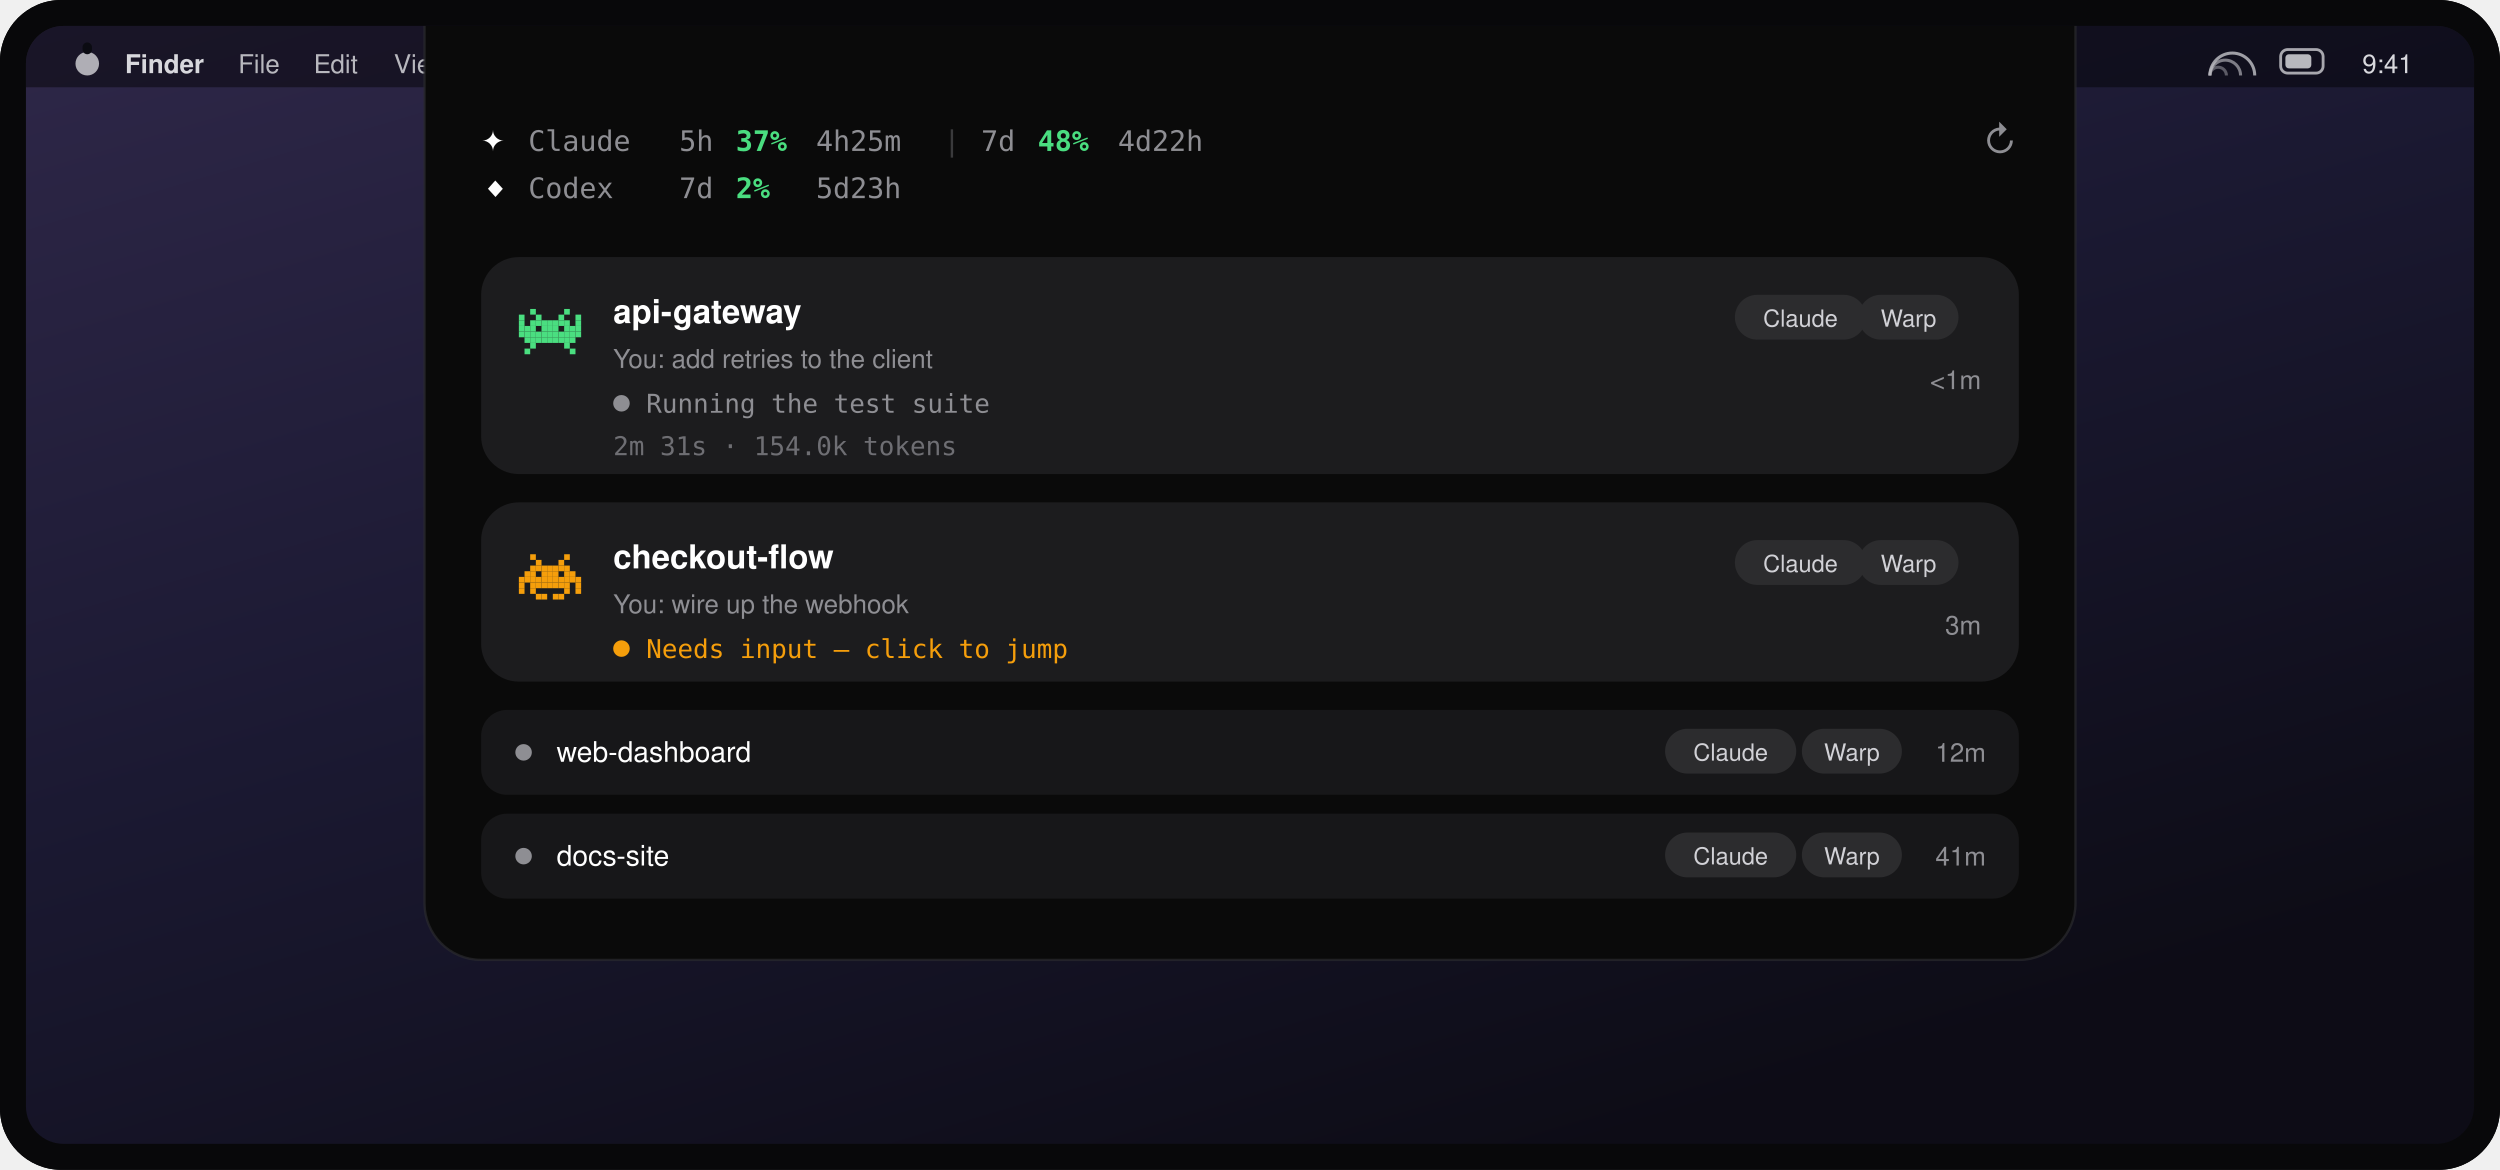
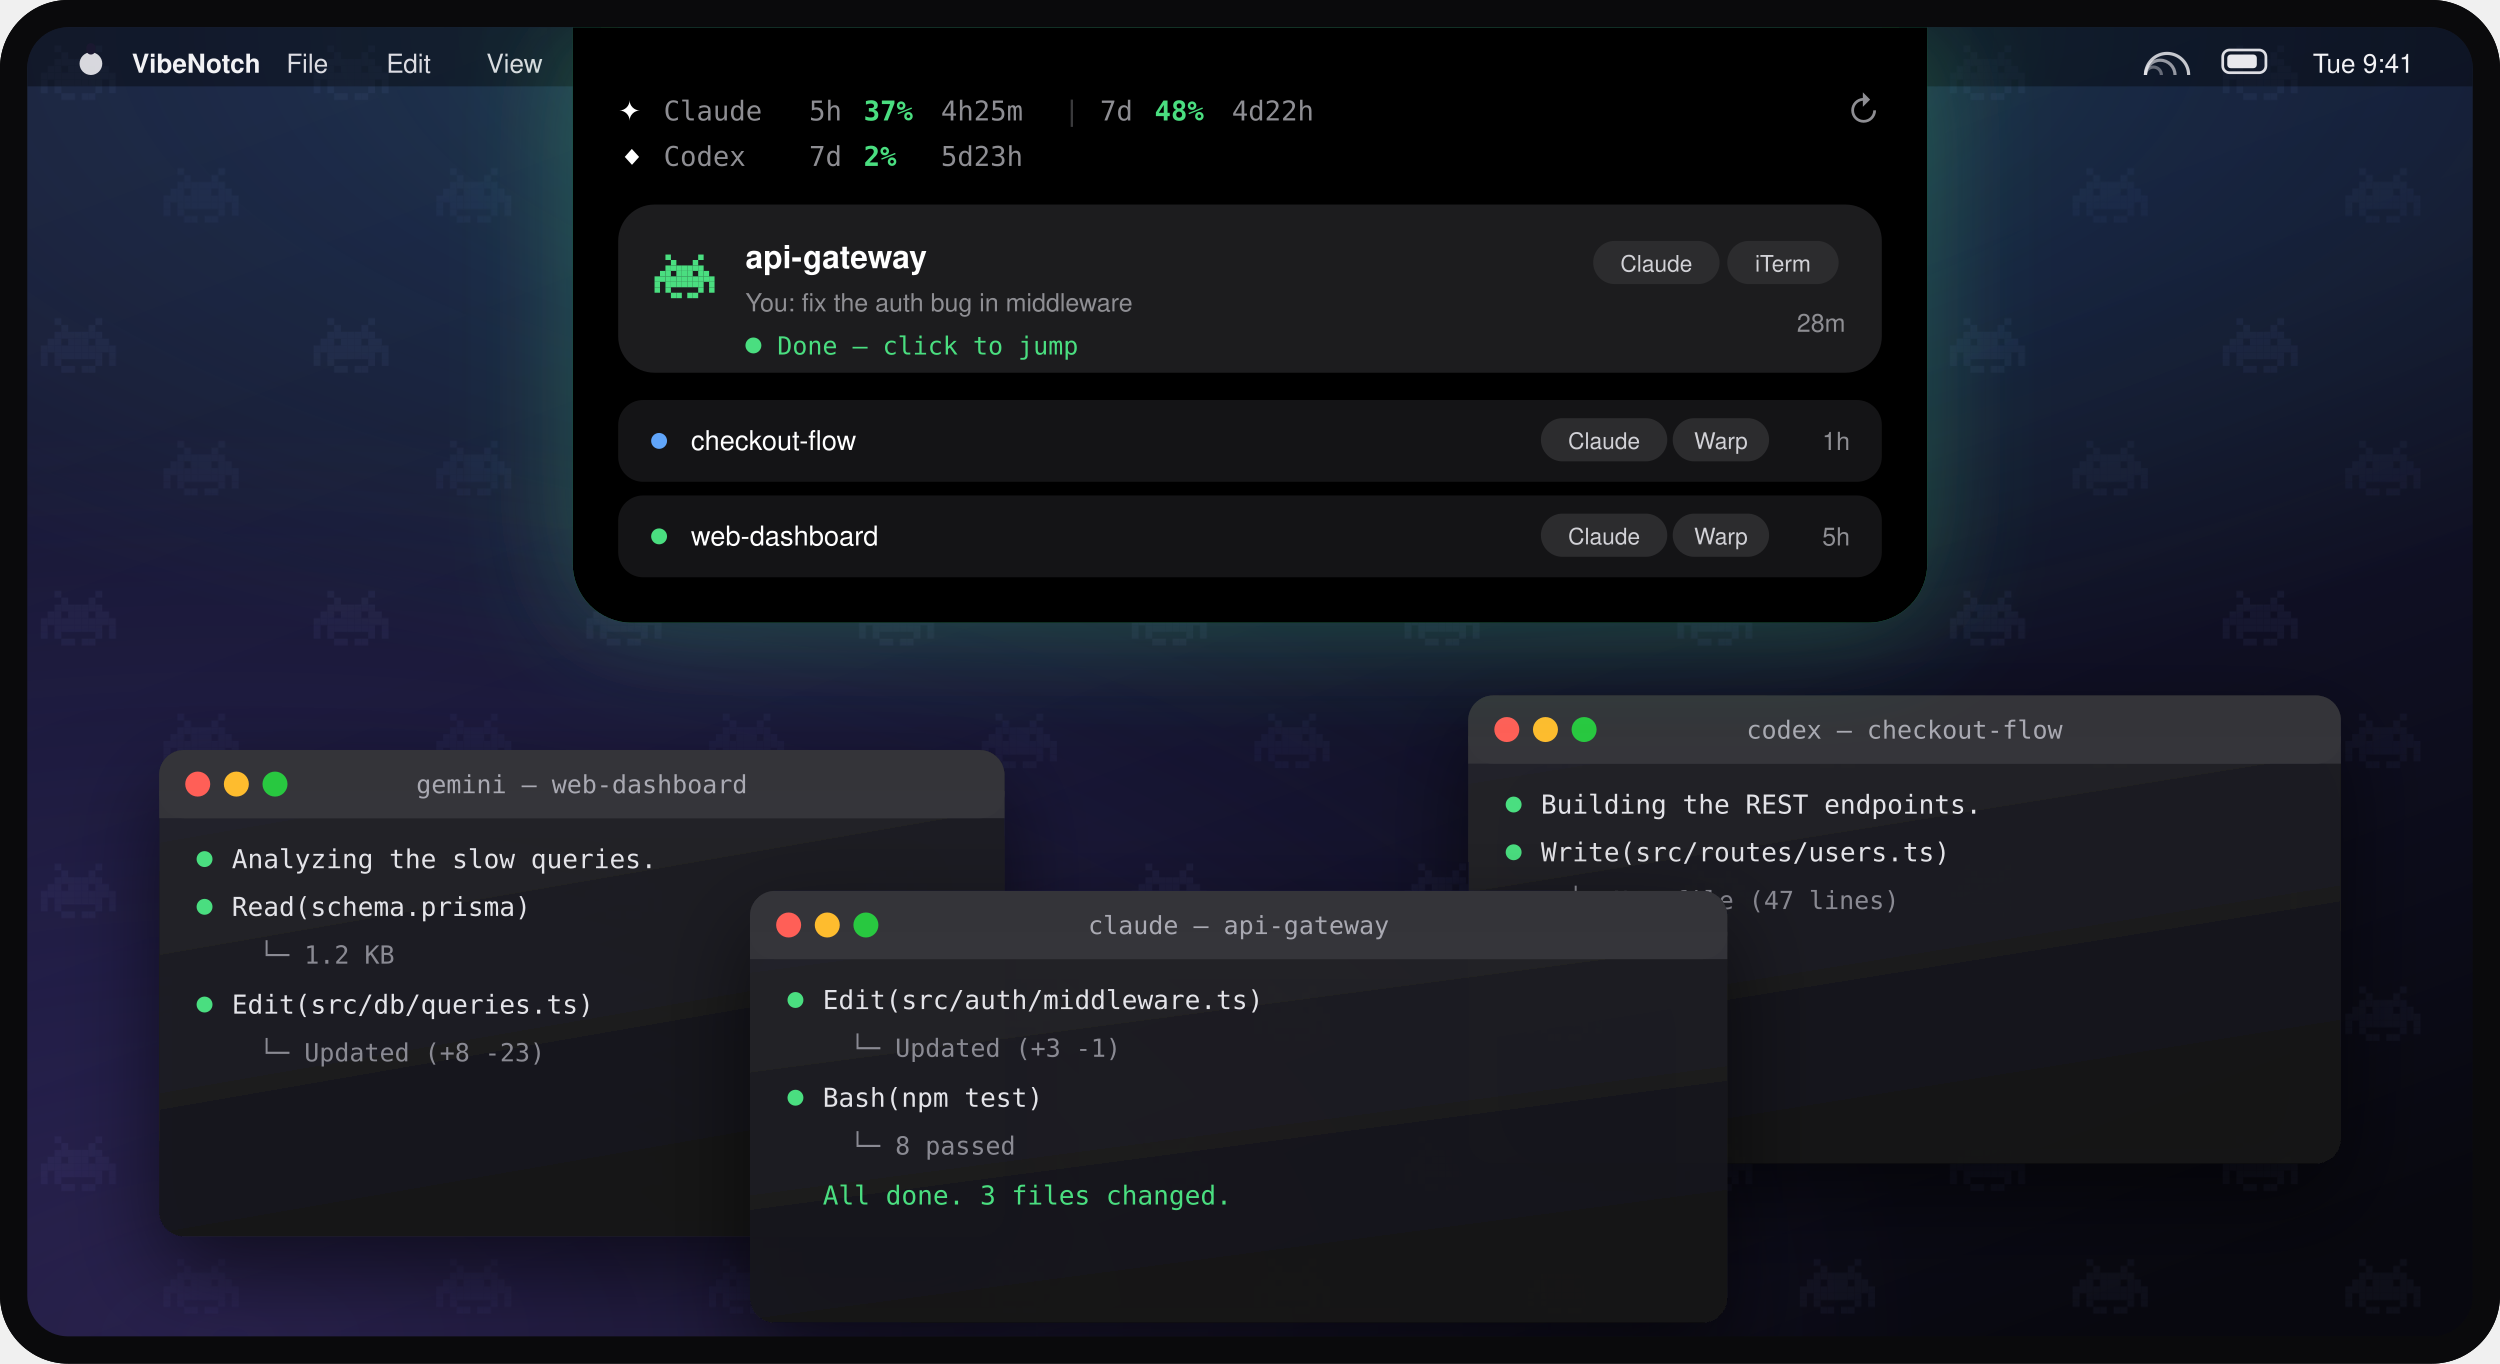
- <svg xmlns="http://www.w3.org/2000/svg" width="1060" height="496" viewBox="0 0 1060 496" role="img">
-   <rect x="0" y="0" width="1060" height="496" rx="26" fill="#000000" opacity="1.0" />
+ <svg xmlns="http://www.w3.org/2000/svg" width="1100" height="600" viewBox="0 0 1100 600" role="img">
+   <rect x="0" y="0" width="1100" height="600" rx="30" fill="#000000" opacity="1.0" />
  <defs>
-     <linearGradient id="wall" x1="0" y1="0" x2="0.65" y2="1">
-       <stop offset="0%" stop-color="#2E2748" />
-       <stop offset="50%" stop-color="#1B1932" />
-       <stop offset="100%" stop-color="#0D0C16" />
+     <linearGradient id="sky" x1="0.15" y1="0" x2="0.85" y2="1">
+       <stop offset="0%" stop-color="#1B1B3A" />
+       <stop offset="45%" stop-color="#141430" />
+       <stop offset="100%" stop-color="#08080F" />
    </linearGradient>
-     <clipPath id="screen">
-       <rect x="11" y="11" width="1038" height="474" rx="16" />
-     </clipPath>
+     <radialGradient id="glow" cx="0.5" cy="0" r="0.75">
+       <stop offset="0%" stop-color="#4ADE80" stop-opacity="0.30" />
+       <stop offset="55%" stop-color="#2AA5B8" stop-opacity="0.11" />
+       <stop offset="100%" stop-color="#4ADE80" stop-opacity="0" />
+     </radialGradient>
+     <radialGradient id="corner" cx="0.08" cy="1" r="0.7">
+       <stop offset="0%" stop-color="#7C5BD6" stop-opacity="0.22" />
+       <stop offset="100%" stop-color="#7C5BD6" stop-opacity="0" />
+     </radialGradient>
+     <pattern id="invaders" width="120" height="120" patternUnits="userSpaceOnUse">
+       <g fill="#8FA0FF" opacity="0.055" transform="translate(18,20)">
+         <rect x="6" y="0" width="3" height="3" />
+         <rect x="24" y="0" width="3" height="3" />
+         <rect x="9" y="3" width="3" height="3" />
+         <rect x="21" y="3" width="3" height="3" />
+         <rect x="6" y="6" width="3" height="3" />
+         <rect x="9" y="6" width="3" height="3" />
+         <rect x="12" y="6" width="3" height="3" />
+         <rect x="15" y="6" width="3" height="3" />
+         <rect x="18" y="6" width="3" height="3" />
+         <rect x="21" y="6" width="3" height="3" />
+         <rect x="24" y="6" width="3" height="3" />
+         <rect x="3" y="9" width="3" height="3" />
+         <rect x="6" y="9" width="3" height="3" />
+         <rect x="12" y="9" width="3" height="3" />
+         <rect x="15" y="9" width="3" height="3" />
+         <rect x="18" y="9" width="3" height="3" />
+         <rect x="24" y="9" width="3" height="3" />
+         <rect x="27" y="9" width="3" height="3" />
+         <rect x="0" y="12" width="3" height="3" />
+         <rect x="3" y="12" width="3" height="3" />
+         <rect x="6" y="12" width="3" height="3" />
+         <rect x="9" y="12" width="3" height="3" />
+         <rect x="12" y="12" width="3" height="3" />
+         <rect x="15" y="12" width="3" height="3" />
+         <rect x="18" y="12" width="3" height="3" />
+         <rect x="21" y="12" width="3" height="3" />
+         <rect x="24" y="12" width="3" height="3" />
+         <rect x="27" y="12" width="3" height="3" />
+         <rect x="30" y="12" width="3" height="3" />
+         <rect x="0" y="15" width="3" height="3" />
+         <rect x="6" y="15" width="3" height="3" />
+         <rect x="9" y="15" width="3" height="3" />
+         <rect x="12" y="15" width="3" height="3" />
+         <rect x="15" y="15" width="3" height="3" />
+         <rect x="18" y="15" width="3" height="3" />
+         <rect x="21" y="15" width="3" height="3" />
+         <rect x="24" y="15" width="3" height="3" />
+         <rect x="30" y="15" width="3" height="3" />
+         <rect x="0" y="18" width="3" height="3" />
+         <rect x="6" y="18" width="3" height="3" />
+         <rect x="24" y="18" width="3" height="3" />
+         <rect x="30" y="18" width="3" height="3" />
+         <rect x="9" y="21" width="3" height="3" />
+         <rect x="12" y="21" width="3" height="3" />
+         <rect x="18" y="21" width="3" height="3" />
+         <rect x="21" y="21" width="3" height="3" />
+       </g>
+       <g fill="#8FA0FF" opacity="0.045" transform="translate(72,74)">
+         <rect x="6" y="0" width="3" height="3" />
+         <rect x="24" y="0" width="3" height="3" />
+         <rect x="9" y="3" width="3" height="3" />
+         <rect x="21" y="3" width="3" height="3" />
+         <rect x="6" y="6" width="3" height="3" />
+         <rect x="9" y="6" width="3" height="3" />
+         <rect x="12" y="6" width="3" height="3" />
+         <rect x="15" y="6" width="3" height="3" />
+         <rect x="18" y="6" width="3" height="3" />
+         <rect x="21" y="6" width="3" height="3" />
+         <rect x="24" y="6" width="3" height="3" />
+         <rect x="3" y="9" width="3" height="3" />
+         <rect x="6" y="9" width="3" height="3" />
+         <rect x="12" y="9" width="3" height="3" />
+         <rect x="15" y="9" width="3" height="3" />
+         <rect x="18" y="9" width="3" height="3" />
+         <rect x="24" y="9" width="3" height="3" />
+         <rect x="27" y="9" width="3" height="3" />
+         <rect x="0" y="12" width="3" height="3" />
+         <rect x="3" y="12" width="3" height="3" />
+         <rect x="6" y="12" width="3" height="3" />
+         <rect x="9" y="12" width="3" height="3" />
+         <rect x="12" y="12" width="3" height="3" />
+         <rect x="15" y="12" width="3" height="3" />
+         <rect x="18" y="12" width="3" height="3" />
+         <rect x="21" y="12" width="3" height="3" />
+         <rect x="24" y="12" width="3" height="3" />
+         <rect x="27" y="12" width="3" height="3" />
+         <rect x="30" y="12" width="3" height="3" />
+         <rect x="0" y="15" width="3" height="3" />
+         <rect x="6" y="15" width="3" height="3" />
+         <rect x="9" y="15" width="3" height="3" />
+         <rect x="12" y="15" width="3" height="3" />
+         <rect x="15" y="15" width="3" height="3" />
+         <rect x="18" y="15" width="3" height="3" />
+         <rect x="21" y="15" width="3" height="3" />
+         <rect x="24" y="15" width="3" height="3" />
+         <rect x="30" y="15" width="3" height="3" />
+         <rect x="0" y="18" width="3" height="3" />
+         <rect x="6" y="18" width="3" height="3" />
+         <rect x="24" y="18" width="3" height="3" />
+         <rect x="30" y="18" width="3" height="3" />
+         <rect x="9" y="21" width="3" height="3" />
+         <rect x="12" y="21" width="3" height="3" />
+         <rect x="18" y="21" width="3" height="3" />
+         <rect x="21" y="21" width="3" height="3" />
+       </g>
+     </pattern>
+     <linearGradient id="win" x1="0" y1="0" x2="0.3" y2="1">
+       <stop offset="0%" stop-color="#26262C" stop-opacity="0.95" />
+       <stop offset="100%" stop-color="#141418" stop-opacity="0.95" />
+     </linearGradient>
+     <filter id="drop" x="-30%" y="-30%" width="160%" height="190%">
+       <feDropShadow dx="0" dy="16" stdDeviation="20" flood-color="#000" flood-opacity="0.6" />
+     </filter>
+     <filter id="halo" x="-50%" y="-50%" width="200%" height="200%">
+       <feDropShadow dx="0" dy="0" stdDeviation="26" flood-color="#4ADE80" flood-opacity="0.30" />
+     </filter>
  </defs>
-   <rect x="0" y="0" width="1060" height="496" rx="26" fill="#08080A" opacity="1.0" />
-   <rect x="11" y="11" width="1038" height="474" rx="16" fill="url(#wall)" opacity="1.0" />
+   <clipPath id="screen">
+     <rect x="12" y="12" width="1076" height="576" rx="18" />
+   </clipPath>
+   <rect x="0" y="0" width="1100" height="600" rx="30" fill="#0A0A0C" opacity="1.0" />
  <g clip-path="url(#screen)">
-     <rect x="11" y="11" width="1038" height="26" rx="0" fill="#000000" opacity="0.45" />
-     <circle cx="37" cy="27" r="5" fill="#C9C9CE" opacity="0.85" />
-     <rect x="35" y="18" width="4" height="5" rx="2" fill="#0B0B12" />
-     <text x="53" y="31" font-family="-apple-system, BlinkMacSystemFont, 'SF Pro Text', Helvetica, Arial, sans-serif" font-size="11" font-weight="600" fill="#D8D8DD" text-anchor="start" opacity="1.0">Finder</text>
-     <text x="101" y="31" font-family="-apple-system, BlinkMacSystemFont, 'SF Pro Text', Helvetica, Arial, sans-serif" font-size="11" font-weight="400" fill="#B8B8BE" text-anchor="start" opacity="1.0">File</text>
-     <text x="133" y="31" font-family="-apple-system, BlinkMacSystemFont, 'SF Pro Text', Helvetica, Arial, sans-serif" font-size="11" font-weight="400" fill="#B8B8BE" text-anchor="start" opacity="1.0">Edit</text>
-     <text x="167" y="31" font-family="-apple-system, BlinkMacSystemFont, 'SF Pro Text', Helvetica, Arial, sans-serif" font-size="11" font-weight="400" fill="#B8B8BE" text-anchor="start" opacity="1.0">View</text>
-     <text x="1023" y="31" font-family="-apple-system, BlinkMacSystemFont, 'SF Pro Text', Helvetica, Arial, sans-serif" font-size="11" font-weight="400" fill="#D8D8DD" text-anchor="end" opacity="1.0">9:41</text>
-     <rect x="967" y="21" width="18" height="10" rx="3" fill="none" stroke="#B8B8BE" stroke-width="1.2" opacity="0.9" />
-     <rect x="969" y="23" width="11" height="6" rx="1.5" fill="#B8B8BE" />
-     <path d="M 937 32 a 3.5 3.5 0 0 1 7.0 0" fill="none" stroke="#B8B8BE" stroke-width="1.3" opacity="0.45" />
-     <path d="M 937 32 a 6.5 6.5 0 0 1 13.0 0" fill="none" stroke="#B8B8BE" stroke-width="1.3" opacity="0.65" />
-     <path d="M 937 32 a 9.5 9.5 0 0 1 19.0 0" fill="none" stroke="#B8B8BE" stroke-width="1.3" opacity="0.85" />
-     <path d="M 180.0 11 h 700 v 372 a 24 24 0 0 1 -24 24 h -652 a 24 24 0 0 1 -24 -24 Z" fill="#0A0A0A" />
+     <rect x="12" y="12" width="1076" height="576" rx="0" fill="url(#sky)" opacity="1.0" />
+     <rect x="12" y="12" width="1076" height="576" rx="0" fill="url(#invaders)" opacity="1.0" />
+     <rect x="12" y="12" width="1076" height="576" rx="0" fill="url(#corner)" opacity="1.0" />
+     <rect x="12" y="12" width="1076" height="414.72" rx="0" fill="url(#glow)" opacity="1.0" />
+     <rect x="12" y="12" width="1076" height="26" rx="0" fill="#000000" opacity="0.38" />
+     <circle cx="40" cy="28" r="5" fill="#E8E8ED" opacity="0.92" />
+     <rect x="38" y="19" width="4" height="5" rx="2" fill="#1A1830" />
+     <text x="58" y="32" font-family="-apple-system, BlinkMacSystemFont, 'SF Pro Text', Helvetica, Arial, sans-serif" font-size="11.5" font-weight="600" fill="#F2F2F5" text-anchor="start" opacity="1.0">VibeNotch</text>
+     <text x="126" y="32" font-family="-apple-system, BlinkMacSystemFont, 'SF Pro Text', Helvetica, Arial, sans-serif" font-size="11.5" font-weight="400" fill="#DCDCE2" text-anchor="start" opacity="1.0">File</text>
+     <text x="170" y="32" font-family="-apple-system, BlinkMacSystemFont, 'SF Pro Text', Helvetica, Arial, sans-serif" font-size="11.5" font-weight="400" fill="#DCDCE2" text-anchor="start" opacity="1.0">Edit</text>
+     <text x="214" y="32" font-family="-apple-system, BlinkMacSystemFont, 'SF Pro Text', Helvetica, Arial, sans-serif" font-size="11.5" font-weight="400" fill="#DCDCE2" text-anchor="start" opacity="1.0">View</text>
+     <text x="1062" y="32" font-family="-apple-system, BlinkMacSystemFont, 'SF Pro Text', Helvetica, Arial, sans-serif" font-size="11.5" font-weight="400" fill="#F2F2F5" text-anchor="end" opacity="1.0">Tue 9:41</text>
+     <rect x="978" y="22" width="19" height="10" rx="3" fill="none" stroke="#E8E8ED" stroke-width="1.2" opacity="0.95" />
+     <rect x="980" y="24" width="13" height="6" rx="1.5" fill="#E8E8ED" />
+     <path d="M 944 33 a 3.5 3.5 0 0 1 7.0 0" fill="none" stroke="#E8E8ED" stroke-width="1.4" opacity="0.4" />
+     <path d="M 944 33 a 6.5 6.5 0 0 1 13.0 0" fill="none" stroke="#E8E8ED" stroke-width="1.4" opacity="0.62" />
+     <path d="M 944 33 a 9.5 9.5 0 0 1 19.0 0" fill="none" stroke="#E8E8ED" stroke-width="1.4" opacity="0.84" />
+     <g filter="url(#drop)">
+       <rect x="70" y="330" width="372" height="214" rx="11" fill="url(#win)" opacity="1.0" />
+     </g>
+     <rect x="70" y="330" width="372" height="30" rx="11" fill="#35353B" opacity="0.92" />
+     <rect x="70" y="348" width="372" height="12" rx="0" fill="#35353B" opacity="0.92" />
+     <circle cx="87" cy="345" r="5.5" fill="#FF5F57" />
+     <circle cx="104" cy="345" r="5.5" fill="#FEBC2E" />
+     <circle cx="121" cy="345" r="5.5" fill="#28C840" />
+     <text x="256.0" y="349" font-family="ui-monospace, 'SF Mono', Menlo, monospace" font-size="11" font-weight="400" fill="#A9A9B2" text-anchor="middle" opacity="1.0">gemini — web-dashboard</text>
+     <circle cx="90" cy="378" r="3.5" fill="#4ADE80" />
+     <text x="102" y="382" font-family="ui-monospace, 'SF Mono', Menlo, monospace" font-size="11.5" font-weight="400" fill="#E3E3E8" text-anchor="start" opacity="1.0">Analyzing the slow queries.</text>
+     <circle cx="90" cy="399" r="3.5" fill="#4ADE80" />
+     <text x="102" y="403" font-family="ui-monospace, 'SF Mono', Menlo, monospace" font-size="11.5" font-weight="400" fill="#E3E3E8" text-anchor="start" opacity="1.0">Read(schema.prisma)</text>
+     <text x="114" y="424" font-family="ui-monospace, 'SF Mono', Menlo, monospace" font-size="11" font-weight="400" fill="#8A8A93" text-anchor="start" opacity="1.0">└─ 1.2 KB</text>
+     <circle cx="90" cy="442" r="3.5" fill="#4ADE80" />
+     <text x="102" y="446" font-family="ui-monospace, 'SF Mono', Menlo, monospace" font-size="11.5" font-weight="400" fill="#E3E3E8" text-anchor="start" opacity="1.0">Edit(src/db/queries.ts)</text>
+     <text x="114" y="467" font-family="ui-monospace, 'SF Mono', Menlo, monospace" font-size="11" font-weight="400" fill="#8A8A93" text-anchor="start" opacity="1.0">└─ Updated (+8 -23)</text>
+     <g filter="url(#drop)">
+       <rect x="646" y="306" width="384" height="206" rx="11" fill="url(#win)" opacity="1.0" />
+     </g>
+     <rect x="646" y="306" width="384" height="30" rx="11" fill="#35353B" opacity="0.92" />
+     <rect x="646" y="324" width="384" height="12" rx="0" fill="#35353B" opacity="0.92" />
+     <circle cx="663" cy="321" r="5.5" fill="#FF5F57" />
+     <circle cx="680" cy="321" r="5.5" fill="#FEBC2E" />
+     <circle cx="697" cy="321" r="5.5" fill="#28C840" />
+     <text x="838.0" y="325" font-family="ui-monospace, 'SF Mono', Menlo, monospace" font-size="11" font-weight="400" fill="#A9A9B2" text-anchor="middle" opacity="1.0">codex — checkout-flow</text>
+     <circle cx="666" cy="354" r="3.5" fill="#4ADE80" />
+     <text x="678" y="358" font-family="ui-monospace, 'SF Mono', Menlo, monospace" font-size="11.5" font-weight="400" fill="#E3E3E8" text-anchor="start" opacity="1.0">Building the REST endpoints.</text>
+     <circle cx="666" cy="375" r="3.5" fill="#4ADE80" />
+     <text x="678" y="379" font-family="ui-monospace, 'SF Mono', Menlo, monospace" font-size="11.5" font-weight="400" fill="#E3E3E8" text-anchor="start" opacity="1.0">Write(src/routes/users.ts)</text>
+     <text x="690" y="400" font-family="ui-monospace, 'SF Mono', Menlo, monospace" font-size="11" font-weight="400" fill="#8A8A93" text-anchor="start" opacity="1.0">└─ New file (47 lines)</text>
+     <g filter="url(#drop)">
+       <rect x="330" y="392" width="430" height="190" rx="11" fill="url(#win)" opacity="1.0" />
+     </g>
+     <rect x="330" y="392" width="430" height="30" rx="11" fill="#35353B" opacity="0.92" />
+     <rect x="330" y="410" width="430" height="12" rx="0" fill="#35353B" opacity="0.92" />
+     <circle cx="347" cy="407" r="5.5" fill="#FF5F57" />
+     <circle cx="364" cy="407" r="5.5" fill="#FEBC2E" />
+     <circle cx="381" cy="407" r="5.5" fill="#28C840" />
+     <text x="545.0" y="411" font-family="ui-monospace, 'SF Mono', Menlo, monospace" font-size="11" font-weight="400" fill="#A9A9B2" text-anchor="middle" opacity="1.0">claude — api-gateway</text>
+     <circle cx="350" cy="440" r="3.5" fill="#4ADE80" />
+     <text x="362" y="444" font-family="ui-monospace, 'SF Mono', Menlo, monospace" font-size="11.5" font-weight="400" fill="#E3E3E8" text-anchor="start" opacity="1.0">Edit(src/auth/middleware.ts)</text>
+     <text x="374" y="465" font-family="ui-monospace, 'SF Mono', Menlo, monospace" font-size="11" font-weight="400" fill="#8A8A93" text-anchor="start" opacity="1.0">└─ Updated (+3 -1)</text>
+     <circle cx="350" cy="483" r="3.5" fill="#4ADE80" />
+     <text x="362" y="487" font-family="ui-monospace, 'SF Mono', Menlo, monospace" font-size="11.5" font-weight="400" fill="#E3E3E8" text-anchor="start" opacity="1.0">Bash(npm test)</text>
+     <text x="374" y="508" font-family="ui-monospace, 'SF Mono', Menlo, monospace" font-size="11" font-weight="400" fill="#8A8A93" text-anchor="start" opacity="1.0">└─ 8 passed</text>
+     <text x="362" y="530" font-family="ui-monospace, 'SF Mono', Menlo, monospace" font-size="11.5" font-weight="400" fill="#4ADE80" text-anchor="start" opacity="1.0">All done. 3 files changed.</text>
+     <g filter="url(#halo)">
+       <path d="M 252.0 12 h 596 v 236 a 26 26 0 0 1 -26 26 h -544 a 26 26 0 0 1 -26 -26 Z" fill="#050505" />
+     </g>
  </g>
-   <path d="M 180.0 11 v 372 a 24 24 0 0 0 24 24 h 652 a 24 24 0 0 0 24 -24 v -372" fill="none" stroke="#2A2A2E" stroke-width="1" opacity="0.7" />
-   <text x="204.0" y="64" font-family="-apple-system, BlinkMacSystemFont, 'SF Pro Text', Helvetica, Arial, sans-serif" font-size="12" font-weight="400" fill="#FFFFFF" text-anchor="start" opacity="1.0">✦</text>
-   <text x="224.0" y="64" font-family="ui-monospace, 'SF Mono', Menlo, monospace" font-size="12" font-weight="400" fill="#8E8E93" text-anchor="start" opacity="1.0">Claude</text>
-   <text x="288.0" y="64" font-family="ui-monospace, 'SF Mono', Menlo, monospace" font-size="12" font-weight="400" fill="#8E8E93" text-anchor="start" opacity="1.0">5h</text>
-   <text x="312.0" y="64" font-family="ui-monospace, 'SF Mono', Menlo, monospace" font-size="12" font-weight="600" fill="#4ADE80" text-anchor="start" opacity="1.0">37%</text>
-   <text x="346.0" y="64" font-family="ui-monospace, 'SF Mono', Menlo, monospace" font-size="12" font-weight="400" fill="#8E8E93" text-anchor="start" opacity="1.0">4h25m</text>
-   <text x="400.0" y="64" font-family="ui-monospace, 'SF Mono', Menlo, monospace" font-size="12" font-weight="400" fill="#3A3A3C" text-anchor="start" opacity="1.0">|</text>
-   <text x="416.0" y="64" font-family="ui-monospace, 'SF Mono', Menlo, monospace" font-size="12" font-weight="400" fill="#8E8E93" text-anchor="start" opacity="1.0">7d</text>
-   <text x="440.0" y="64" font-family="ui-monospace, 'SF Mono', Menlo, monospace" font-size="12" font-weight="600" fill="#4ADE80" text-anchor="start" opacity="1.0">48%</text>
-   <text x="474.0" y="64" font-family="ui-monospace, 'SF Mono', Menlo, monospace" font-size="12" font-weight="400" fill="#8E8E93" text-anchor="start" opacity="1.0">4d22h</text>
-   <text x="204.0" y="84" font-family="-apple-system, BlinkMacSystemFont, 'SF Pro Text', Helvetica, Arial, sans-serif" font-size="12" font-weight="400" fill="#FFFFFF" text-anchor="start" opacity="1.0">◆</text>
-   <text x="224.0" y="84" font-family="ui-monospace, 'SF Mono', Menlo, monospace" font-size="12" font-weight="400" fill="#8E8E93" text-anchor="start" opacity="1.0">Codex</text>
-   <text x="288.0" y="84" font-family="ui-monospace, 'SF Mono', Menlo, monospace" font-size="12" font-weight="400" fill="#8E8E93" text-anchor="start" opacity="1.0">7d</text>
-   <text x="312.0" y="84" font-family="ui-monospace, 'SF Mono', Menlo, monospace" font-size="12" font-weight="600" fill="#4ADE80" text-anchor="start" opacity="1.0">2%</text>
-   <text x="346.0" y="84" font-family="ui-monospace, 'SF Mono', Menlo, monospace" font-size="12" font-weight="400" fill="#8E8E93" text-anchor="start" opacity="1.0">5d23h</text>
-   <text x="848.0" y="65" font-family="-apple-system, BlinkMacSystemFont, 'SF Pro Text', Helvetica, Arial, sans-serif" font-size="15" font-weight="400" fill="#8E8E93" text-anchor="middle" opacity="1.0">↻</text>
-   <rect x="204.0" y="109" width="652" height="92" rx="16" fill="#1C1C1E" opacity="1.0" />
-   <rect x="224.8" y="131.0" width="2.4" height="2.4" fill="#4ADE80" opacity="1.0" />
-   <rect x="239.2" y="131.0" width="2.4" height="2.4" fill="#4ADE80" opacity="1.0" />
-   <rect x="220.0" y="133.4" width="2.4" height="2.4" fill="#4ADE80" opacity="1.0" />
-   <rect x="227.2" y="133.4" width="2.4" height="2.4" fill="#4ADE80" opacity="1.0" />
-   <rect x="236.8" y="133.4" width="2.4" height="2.4" fill="#4ADE80" opacity="1.0" />
-   <rect x="244.0" y="133.4" width="2.4" height="2.4" fill="#4ADE80" opacity="1.0" />
-   <rect x="220.0" y="135.8" width="2.4" height="2.4" fill="#4ADE80" opacity="1.0" />
-   <rect x="224.8" y="135.8" width="2.4" height="2.4" fill="#4ADE80" opacity="1.0" />
-   <rect x="227.2" y="135.8" width="2.4" height="2.4" fill="#4ADE80" opacity="1.0" />
-   <rect x="229.6" y="135.8" width="2.4" height="2.4" fill="#4ADE80" opacity="1.0" />
-   <rect x="232.0" y="135.8" width="2.4" height="2.4" fill="#4ADE80" opacity="1.0" />
-   <rect x="234.4" y="135.8" width="2.4" height="2.4" fill="#4ADE80" opacity="1.0" />
-   <rect x="236.8" y="135.8" width="2.4" height="2.4" fill="#4ADE80" opacity="1.0" />
-   <rect x="239.2" y="135.8" width="2.4" height="2.4" fill="#4ADE80" opacity="1.0" />
-   <rect x="244.0" y="135.8" width="2.4" height="2.4" fill="#4ADE80" opacity="1.0" />
-   <rect x="220.0" y="138.2" width="2.4" height="2.4" fill="#4ADE80" opacity="1.0" />
-   <rect x="222.4" y="138.2" width="2.4" height="2.4" fill="#4ADE80" opacity="1.0" />
-   <rect x="224.8" y="138.2" width="2.4" height="2.4" fill="#4ADE80" opacity="1.0" />
-   <rect x="229.6" y="138.2" width="2.4" height="2.4" fill="#4ADE80" opacity="1.0" />
-   <rect x="232.0" y="138.2" width="2.4" height="2.4" fill="#4ADE80" opacity="1.0" />
-   <rect x="234.4" y="138.2" width="2.4" height="2.4" fill="#4ADE80" opacity="1.0" />
-   <rect x="239.2" y="138.2" width="2.4" height="2.4" fill="#4ADE80" opacity="1.0" />
-   <rect x="241.6" y="138.2" width="2.4" height="2.4" fill="#4ADE80" opacity="1.0" />
-   <rect x="244.0" y="138.2" width="2.4" height="2.4" fill="#4ADE80" opacity="1.0" />
-   <rect x="220.0" y="140.6" width="2.4" height="2.4" fill="#4ADE80" opacity="1.0" />
-   <rect x="222.4" y="140.6" width="2.4" height="2.4" fill="#4ADE80" opacity="1.0" />
-   <rect x="224.8" y="140.6" width="2.4" height="2.4" fill="#4ADE80" opacity="1.0" />
-   <rect x="227.2" y="140.6" width="2.4" height="2.4" fill="#4ADE80" opacity="1.0" />
-   <rect x="229.6" y="140.6" width="2.4" height="2.4" fill="#4ADE80" opacity="1.0" />
-   <rect x="232.0" y="140.6" width="2.4" height="2.4" fill="#4ADE80" opacity="1.0" />
-   <rect x="234.4" y="140.6" width="2.4" height="2.4" fill="#4ADE80" opacity="1.0" />
-   <rect x="236.8" y="140.6" width="2.4" height="2.4" fill="#4ADE80" opacity="1.0" />
-   <rect x="239.2" y="140.6" width="2.4" height="2.4" fill="#4ADE80" opacity="1.0" />
-   <rect x="241.6" y="140.6" width="2.4" height="2.4" fill="#4ADE80" opacity="1.0" />
-   <rect x="244.0" y="140.6" width="2.4" height="2.4" fill="#4ADE80" opacity="1.0" />
-   <rect x="222.4" y="143.0" width="2.4" height="2.4" fill="#4ADE80" opacity="1.0" />
-   <rect x="224.8" y="143.0" width="2.4" height="2.4" fill="#4ADE80" opacity="1.0" />
-   <rect x="227.2" y="143.0" width="2.4" height="2.4" fill="#4ADE80" opacity="1.0" />
-   <rect x="229.6" y="143.0" width="2.4" height="2.4" fill="#4ADE80" opacity="1.0" />
-   <rect x="232.0" y="143.0" width="2.4" height="2.4" fill="#4ADE80" opacity="1.0" />
-   <rect x="234.4" y="143.0" width="2.4" height="2.4" fill="#4ADE80" opacity="1.0" />
-   <rect x="236.8" y="143.0" width="2.4" height="2.4" fill="#4ADE80" opacity="1.0" />
-   <rect x="239.2" y="143.0" width="2.4" height="2.4" fill="#4ADE80" opacity="1.0" />
-   <rect x="241.6" y="143.0" width="2.4" height="2.4" fill="#4ADE80" opacity="1.0" />
-   <rect x="224.8" y="145.4" width="2.4" height="2.4" fill="#4ADE80" opacity="1.0" />
-   <rect x="239.2" y="145.4" width="2.4" height="2.4" fill="#4ADE80" opacity="1.0" />
-   <rect x="222.4" y="147.8" width="2.4" height="2.4" fill="#4ADE80" opacity="1.0" />
-   <rect x="241.6" y="147.8" width="2.4" height="2.4" fill="#4ADE80" opacity="1.0" />
-   <text x="260.0" y="137" font-family="-apple-system, BlinkMacSystemFont, 'SF Pro Text', Helvetica, Arial, sans-serif" font-size="14" font-weight="600" fill="#FFFFFF" text-anchor="start" opacity="1.0">api-gateway</text>
-   <text x="260.0" y="156" font-family="-apple-system, BlinkMacSystemFont, 'SF Pro Text', Helvetica, Arial, sans-serif" font-size="11" font-weight="400" fill="#8E8E93" text-anchor="start" opacity="1.0">You: add retries to the client</text>
-   <circle cx="263.5" cy="171" r="3.5" fill="#8E8E93" />
-   <text x="274.0" y="175" font-family="ui-monospace, 'SF Mono', Menlo, monospace" font-size="11" font-weight="400" fill="#8E8E93" text-anchor="start" opacity="1.0">Running the test suite</text>
-   <text x="260.0" y="193" font-family="ui-monospace, 'SF Mono', Menlo, monospace" font-size="11" font-weight="400" fill="#6E6E73" text-anchor="start" opacity="1.0">2m 31s · 154.0k tokens</text>
-   <rect x="735.6" y="125" width="55.6" height="19" rx="9.5" fill="#2C2C2E" opacity="1.0" />
-   <text x="763.4" y="138.5" font-family="-apple-system, BlinkMacSystemFont, 'SF Pro Text', Helvetica, Arial, sans-serif" font-size="10" font-weight="400" fill="#D1D1D6" text-anchor="middle" opacity="1.0">Claude</text>
-   <rect x="788.0" y="125" width="42.4" height="19" rx="9.5" fill="#2C2C2E" opacity="1.0" />
-   <text x="809.2" y="138.5" font-family="-apple-system, BlinkMacSystemFont, 'SF Pro Text', Helvetica, Arial, sans-serif" font-size="10" font-weight="400" fill="#D1D1D6" text-anchor="middle" opacity="1.0">Warp</text>
-   <text x="840.0" y="165" font-family="-apple-system, BlinkMacSystemFont, 'SF Pro Text', Helvetica, Arial, sans-serif" font-size="11" font-weight="400" fill="#8E8E93" text-anchor="end" opacity="1.0">&lt;1m</text>
-   <rect x="204.0" y="213" width="652" height="76" rx="16" fill="#1C1C1E" opacity="1.0" />
-   <rect x="224.8" y="235.0" width="2.4" height="2.4" fill="#F59E0B" opacity="1.0" />
-   <rect x="239.2" y="235.0" width="2.4" height="2.4" fill="#F59E0B" opacity="1.0" />
-   <rect x="227.2" y="237.4" width="2.4" height="2.4" fill="#F59E0B" opacity="1.0" />
-   <rect x="236.8" y="237.4" width="2.4" height="2.4" fill="#F59E0B" opacity="1.0" />
-   <rect x="224.8" y="239.8" width="2.4" height="2.4" fill="#F59E0B" opacity="1.0" />
-   <rect x="227.2" y="239.8" width="2.4" height="2.4" fill="#F59E0B" opacity="1.0" />
-   <rect x="229.6" y="239.8" width="2.4" height="2.4" fill="#F59E0B" opacity="1.0" />
-   <rect x="232.0" y="239.8" width="2.4" height="2.4" fill="#F59E0B" opacity="1.0" />
-   <rect x="234.4" y="239.8" width="2.4" height="2.4" fill="#F59E0B" opacity="1.0" />
-   <rect x="236.8" y="239.8" width="2.4" height="2.4" fill="#F59E0B" opacity="1.0" />
-   <rect x="239.2" y="239.8" width="2.4" height="2.4" fill="#F59E0B" opacity="1.0" />
-   <rect x="222.4" y="242.2" width="2.4" height="2.4" fill="#F59E0B" opacity="1.0" />
-   <rect x="224.8" y="242.2" width="2.4" height="2.4" fill="#F59E0B" opacity="1.0" />
-   <rect x="229.6" y="242.2" width="2.4" height="2.4" fill="#F59E0B" opacity="1.0" />
-   <rect x="232.0" y="242.2" width="2.4" height="2.4" fill="#F59E0B" opacity="1.0" />
-   <rect x="234.4" y="242.2" width="2.4" height="2.4" fill="#F59E0B" opacity="1.0" />
-   <rect x="239.2" y="242.2" width="2.4" height="2.4" fill="#F59E0B" opacity="1.0" />
-   <rect x="241.6" y="242.2" width="2.4" height="2.4" fill="#F59E0B" opacity="1.0" />
-   <rect x="220.0" y="244.6" width="2.4" height="2.4" fill="#F59E0B" opacity="1.0" />
-   <rect x="222.4" y="244.6" width="2.4" height="2.4" fill="#F59E0B" opacity="1.0" />
-   <rect x="224.8" y="244.6" width="2.4" height="2.4" fill="#F59E0B" opacity="1.0" />
-   <rect x="227.2" y="244.6" width="2.4" height="2.4" fill="#F59E0B" opacity="1.0" />
-   <rect x="229.6" y="244.6" width="2.4" height="2.4" fill="#F59E0B" opacity="1.0" />
-   <rect x="232.0" y="244.6" width="2.4" height="2.4" fill="#F59E0B" opacity="1.0" />
-   <rect x="234.4" y="244.6" width="2.4" height="2.4" fill="#F59E0B" opacity="1.0" />
-   <rect x="236.8" y="244.6" width="2.4" height="2.4" fill="#F59E0B" opacity="1.0" />
-   <rect x="239.2" y="244.6" width="2.4" height="2.4" fill="#F59E0B" opacity="1.0" />
-   <rect x="241.6" y="244.6" width="2.4" height="2.4" fill="#F59E0B" opacity="1.0" />
-   <rect x="244.0" y="244.6" width="2.4" height="2.4" fill="#F59E0B" opacity="1.0" />
-   <rect x="220.0" y="247.0" width="2.4" height="2.4" fill="#F59E0B" opacity="1.0" />
-   <rect x="224.8" y="247.0" width="2.4" height="2.4" fill="#F59E0B" opacity="1.0" />
-   <rect x="227.2" y="247.0" width="2.4" height="2.4" fill="#F59E0B" opacity="1.0" />
-   <rect x="229.6" y="247.0" width="2.4" height="2.4" fill="#F59E0B" opacity="1.0" />
-   <rect x="232.0" y="247.0" width="2.4" height="2.4" fill="#F59E0B" opacity="1.0" />
-   <rect x="234.4" y="247.0" width="2.4" height="2.4" fill="#F59E0B" opacity="1.0" />
-   <rect x="236.8" y="247.0" width="2.4" height="2.4" fill="#F59E0B" opacity="1.0" />
-   <rect x="239.2" y="247.0" width="2.4" height="2.4" fill="#F59E0B" opacity="1.0" />
-   <rect x="244.0" y="247.0" width="2.4" height="2.4" fill="#F59E0B" opacity="1.0" />
-   <rect x="220.0" y="249.4" width="2.4" height="2.4" fill="#F59E0B" opacity="1.0" />
-   <rect x="224.8" y="249.4" width="2.4" height="2.4" fill="#F59E0B" opacity="1.0" />
-   <rect x="239.2" y="249.4" width="2.4" height="2.4" fill="#F59E0B" opacity="1.0" />
-   <rect x="244.0" y="249.4" width="2.4" height="2.4" fill="#F59E0B" opacity="1.0" />
-   <rect x="227.2" y="251.8" width="2.4" height="2.4" fill="#F59E0B" opacity="1.0" />
-   <rect x="229.6" y="251.8" width="2.4" height="2.4" fill="#F59E0B" opacity="1.0" />
-   <rect x="234.4" y="251.8" width="2.4" height="2.4" fill="#F59E0B" opacity="1.0" />
-   <rect x="236.8" y="251.8" width="2.4" height="2.4" fill="#F59E0B" opacity="1.0" />
-   <text x="260.0" y="241" font-family="-apple-system, BlinkMacSystemFont, 'SF Pro Text', Helvetica, Arial, sans-serif" font-size="14" font-weight="600" fill="#FFFFFF" text-anchor="start" opacity="1.0">checkout-flow</text>
-   <text x="260.0" y="260" font-family="-apple-system, BlinkMacSystemFont, 'SF Pro Text', Helvetica, Arial, sans-serif" font-size="11" font-weight="400" fill="#8E8E93" text-anchor="start" opacity="1.0">You: wire up the webhook</text>
-   <circle cx="263.5" cy="275" r="3.5" fill="#F59E0B" />
-   <text x="274.0" y="279" font-family="ui-monospace, 'SF Mono', Menlo, monospace" font-size="11" font-weight="400" fill="#F59E0B" text-anchor="start" opacity="1.0">Needs input — click to jump</text>
-   <rect x="735.6" y="229" width="55.6" height="19" rx="9.5" fill="#2C2C2E" opacity="1.0" />
-   <text x="763.4" y="242.5" font-family="-apple-system, BlinkMacSystemFont, 'SF Pro Text', Helvetica, Arial, sans-serif" font-size="10" font-weight="400" fill="#D1D1D6" text-anchor="middle" opacity="1.0">Claude</text>
-   <rect x="788.0" y="229" width="42.4" height="19" rx="9.5" fill="#2C2C2E" opacity="1.0" />
-   <text x="809.2" y="242.5" font-family="-apple-system, BlinkMacSystemFont, 'SF Pro Text', Helvetica, Arial, sans-serif" font-size="10" font-weight="400" fill="#D1D1D6" text-anchor="middle" opacity="1.0">Warp</text>
-   <text x="840.0" y="269" font-family="-apple-system, BlinkMacSystemFont, 'SF Pro Text', Helvetica, Arial, sans-serif" font-size="11" font-weight="400" fill="#8E8E93" text-anchor="end" opacity="1.0">3m</text>
-   <rect x="204.0" y="301" width="652" height="36" rx="11" fill="#1C1C1E" opacity="0.72" />
-   <circle cx="222.0" cy="319" r="3.5" fill="#8E8E93" />
-   <text x="236.0" y="323" font-family="-apple-system, BlinkMacSystemFont, 'SF Pro Text', Helvetica, Arial, sans-serif" font-size="12" font-weight="500" fill="#FFFFFF" text-anchor="start" opacity="1.0">web-dashboard</text>
-   <rect x="706.0" y="309" width="55.6" height="19" rx="9.5" fill="#2C2C2E" opacity="1.0" />
-   <text x="733.8" y="322.5" font-family="-apple-system, BlinkMacSystemFont, 'SF Pro Text', Helvetica, Arial, sans-serif" font-size="10" font-weight="400" fill="#D1D1D6" text-anchor="middle" opacity="1.0">Claude</text>
-   <rect x="764.0" y="309" width="42.4" height="19" rx="9.5" fill="#2C2C2E" opacity="1.0" />
-   <text x="785.2" y="322.5" font-family="-apple-system, BlinkMacSystemFont, 'SF Pro Text', Helvetica, Arial, sans-serif" font-size="10" font-weight="400" fill="#D1D1D6" text-anchor="middle" opacity="1.0">Warp</text>
-   <text x="842.0" y="323" font-family="-apple-system, BlinkMacSystemFont, 'SF Pro Text', Helvetica, Arial, sans-serif" font-size="11" font-weight="400" fill="#8E8E93" text-anchor="end" opacity="1.0">12m</text>
-   <rect x="204.0" y="345" width="652" height="36" rx="11" fill="#1C1C1E" opacity="0.72" />
-   <circle cx="222.0" cy="363" r="3.5" fill="#8E8E93" />
-   <text x="236.0" y="367" font-family="-apple-system, BlinkMacSystemFont, 'SF Pro Text', Helvetica, Arial, sans-serif" font-size="12" font-weight="500" fill="#FFFFFF" text-anchor="start" opacity="1.0">docs-site</text>
-   <rect x="706.0" y="353" width="55.6" height="19" rx="9.5" fill="#2C2C2E" opacity="1.0" />
-   <text x="733.8" y="366.5" font-family="-apple-system, BlinkMacSystemFont, 'SF Pro Text', Helvetica, Arial, sans-serif" font-size="10" font-weight="400" fill="#D1D1D6" text-anchor="middle" opacity="1.0">Claude</text>
-   <rect x="764.0" y="353" width="42.4" height="19" rx="9.5" fill="#2C2C2E" opacity="1.0" />
-   <text x="785.2" y="366.5" font-family="-apple-system, BlinkMacSystemFont, 'SF Pro Text', Helvetica, Arial, sans-serif" font-size="10" font-weight="400" fill="#D1D1D6" text-anchor="middle" opacity="1.0">Warp</text>
-   <text x="842.0" y="367" font-family="-apple-system, BlinkMacSystemFont, 'SF Pro Text', Helvetica, Arial, sans-serif" font-size="11" font-weight="400" fill="#8E8E93" text-anchor="end" opacity="1.0">41m</text>
+   <text x="272.0" y="53" font-family="-apple-system, BlinkMacSystemFont, 'SF Pro Text', Helvetica, Arial, sans-serif" font-size="12" font-weight="400" fill="#FFFFFF" text-anchor="start" opacity="1.0">✦</text>
+   <text x="292.0" y="53" font-family="ui-monospace, 'SF Mono', Menlo, monospace" font-size="12" font-weight="400" fill="#8E8E93" text-anchor="start" opacity="1.0">Claude</text>
+   <text x="356.0" y="53" font-family="ui-monospace, 'SF Mono', Menlo, monospace" font-size="12" font-weight="400" fill="#8E8E93" text-anchor="start" opacity="1.0">5h</text>
+   <text x="380.0" y="53" font-family="ui-monospace, 'SF Mono', Menlo, monospace" font-size="12" font-weight="600" fill="#4ADE80" text-anchor="start" opacity="1.0">37%</text>
+   <text x="414.0" y="53" font-family="ui-monospace, 'SF Mono', Menlo, monospace" font-size="12" font-weight="400" fill="#8E8E93" text-anchor="start" opacity="1.0">4h25m</text>
+   <text x="468.0" y="53" font-family="ui-monospace, 'SF Mono', Menlo, monospace" font-size="12" font-weight="400" fill="#3A3A3C" text-anchor="start" opacity="1.0">|</text>
+   <text x="484.0" y="53" font-family="ui-monospace, 'SF Mono', Menlo, monospace" font-size="12" font-weight="400" fill="#8E8E93" text-anchor="start" opacity="1.0">7d</text>
+   <text x="508.0" y="53" font-family="ui-monospace, 'SF Mono', Menlo, monospace" font-size="12" font-weight="600" fill="#4ADE80" text-anchor="start" opacity="1.0">48%</text>
+   <text x="542.0" y="53" font-family="ui-monospace, 'SF Mono', Menlo, monospace" font-size="12" font-weight="400" fill="#8E8E93" text-anchor="start" opacity="1.0">4d22h</text>
+   <text x="272.0" y="73" font-family="-apple-system, BlinkMacSystemFont, 'SF Pro Text', Helvetica, Arial, sans-serif" font-size="12" font-weight="400" fill="#FFFFFF" text-anchor="start" opacity="1.0">◆</text>
+   <text x="292.0" y="73" font-family="ui-monospace, 'SF Mono', Menlo, monospace" font-size="12" font-weight="400" fill="#8E8E93" text-anchor="start" opacity="1.0">Codex</text>
+   <text x="356.0" y="73" font-family="ui-monospace, 'SF Mono', Menlo, monospace" font-size="12" font-weight="400" fill="#8E8E93" text-anchor="start" opacity="1.0">7d</text>
+   <text x="380.0" y="73" font-family="ui-monospace, 'SF Mono', Menlo, monospace" font-size="12" font-weight="600" fill="#4ADE80" text-anchor="start" opacity="1.0">2%</text>
+   <text x="414.0" y="73" font-family="ui-monospace, 'SF Mono', Menlo, monospace" font-size="12" font-weight="400" fill="#8E8E93" text-anchor="start" opacity="1.0">5d23h</text>
+   <text x="820.0" y="54" font-family="-apple-system, BlinkMacSystemFont, 'SF Pro Text', Helvetica, Arial, sans-serif" font-size="15" font-weight="400" fill="#8E8E93" text-anchor="middle" opacity="1.0">↻</text>
+   <rect x="272.0" y="90" width="556" height="74" rx="16" fill="#1C1C1E" opacity="1.0" />
+   <rect x="292.8" y="112.0" width="2.4" height="2.4" fill="#4ADE80" opacity="1.0" />
+   <rect x="307.2" y="112.0" width="2.4" height="2.4" fill="#4ADE80" opacity="1.0" />
+   <rect x="295.2" y="114.4" width="2.4" height="2.4" fill="#4ADE80" opacity="1.0" />
+   <rect x="304.8" y="114.4" width="2.4" height="2.4" fill="#4ADE80" opacity="1.0" />
+   <rect x="292.8" y="116.8" width="2.4" height="2.4" fill="#4ADE80" opacity="1.0" />
+   <rect x="295.2" y="116.8" width="2.4" height="2.4" fill="#4ADE80" opacity="1.0" />
+   <rect x="297.6" y="116.8" width="2.4" height="2.4" fill="#4ADE80" opacity="1.0" />
+   <rect x="300.0" y="116.8" width="2.4" height="2.4" fill="#4ADE80" opacity="1.0" />
+   <rect x="302.4" y="116.8" width="2.4" height="2.4" fill="#4ADE80" opacity="1.0" />
+   <rect x="304.8" y="116.8" width="2.4" height="2.4" fill="#4ADE80" opacity="1.0" />
+   <rect x="307.2" y="116.8" width="2.4" height="2.4" fill="#4ADE80" opacity="1.0" />
+   <rect x="290.4" y="119.2" width="2.4" height="2.4" fill="#4ADE80" opacity="1.0" />
+   <rect x="292.8" y="119.2" width="2.4" height="2.4" fill="#4ADE80" opacity="1.0" />
+   <rect x="297.6" y="119.2" width="2.4" height="2.4" fill="#4ADE80" opacity="1.0" />
+   <rect x="300.0" y="119.2" width="2.4" height="2.4" fill="#4ADE80" opacity="1.0" />
+   <rect x="302.4" y="119.2" width="2.4" height="2.4" fill="#4ADE80" opacity="1.0" />
+   <rect x="307.2" y="119.2" width="2.4" height="2.4" fill="#4ADE80" opacity="1.0" />
+   <rect x="309.6" y="119.2" width="2.4" height="2.4" fill="#4ADE80" opacity="1.0" />
+   <rect x="288.0" y="121.6" width="2.4" height="2.4" fill="#4ADE80" opacity="1.0" />
+   <rect x="290.4" y="121.6" width="2.4" height="2.4" fill="#4ADE80" opacity="1.0" />
+   <rect x="292.8" y="121.6" width="2.4" height="2.4" fill="#4ADE80" opacity="1.0" />
+   <rect x="295.2" y="121.6" width="2.4" height="2.4" fill="#4ADE80" opacity="1.0" />
+   <rect x="297.6" y="121.6" width="2.4" height="2.4" fill="#4ADE80" opacity="1.0" />
+   <rect x="300.0" y="121.6" width="2.4" height="2.4" fill="#4ADE80" opacity="1.0" />
+   <rect x="302.4" y="121.6" width="2.4" height="2.4" fill="#4ADE80" opacity="1.0" />
+   <rect x="304.8" y="121.6" width="2.4" height="2.4" fill="#4ADE80" opacity="1.0" />
+   <rect x="307.2" y="121.6" width="2.4" height="2.4" fill="#4ADE80" opacity="1.0" />
+   <rect x="309.6" y="121.6" width="2.4" height="2.4" fill="#4ADE80" opacity="1.0" />
+   <rect x="312.0" y="121.6" width="2.4" height="2.4" fill="#4ADE80" opacity="1.0" />
+   <rect x="288.0" y="124.0" width="2.4" height="2.4" fill="#4ADE80" opacity="1.0" />
+   <rect x="292.8" y="124.0" width="2.4" height="2.4" fill="#4ADE80" opacity="1.0" />
+   <rect x="295.2" y="124.0" width="2.4" height="2.4" fill="#4ADE80" opacity="1.0" />
+   <rect x="297.6" y="124.0" width="2.4" height="2.4" fill="#4ADE80" opacity="1.0" />
+   <rect x="300.0" y="124.0" width="2.4" height="2.4" fill="#4ADE80" opacity="1.0" />
+   <rect x="302.4" y="124.0" width="2.4" height="2.4" fill="#4ADE80" opacity="1.0" />
+   <rect x="304.8" y="124.0" width="2.4" height="2.4" fill="#4ADE80" opacity="1.0" />
+   <rect x="307.2" y="124.0" width="2.4" height="2.4" fill="#4ADE80" opacity="1.0" />
+   <rect x="312.0" y="124.0" width="2.4" height="2.4" fill="#4ADE80" opacity="1.0" />
+   <rect x="288.0" y="126.4" width="2.4" height="2.4" fill="#4ADE80" opacity="1.0" />
+   <rect x="292.8" y="126.4" width="2.4" height="2.4" fill="#4ADE80" opacity="1.0" />
+   <rect x="307.2" y="126.4" width="2.4" height="2.4" fill="#4ADE80" opacity="1.0" />
+   <rect x="312.0" y="126.4" width="2.4" height="2.4" fill="#4ADE80" opacity="1.0" />
+   <rect x="295.2" y="128.8" width="2.4" height="2.4" fill="#4ADE80" opacity="1.0" />
+   <rect x="297.6" y="128.8" width="2.4" height="2.4" fill="#4ADE80" opacity="1.0" />
+   <rect x="302.4" y="128.8" width="2.4" height="2.4" fill="#4ADE80" opacity="1.0" />
+   <rect x="304.8" y="128.8" width="2.4" height="2.4" fill="#4ADE80" opacity="1.0" />
+   <text x="328.0" y="118" font-family="-apple-system, BlinkMacSystemFont, 'SF Pro Text', Helvetica, Arial, sans-serif" font-size="14" font-weight="600" fill="#FFFFFF" text-anchor="start" opacity="1.0">api-gateway</text>
+   <text x="328.0" y="137" font-family="-apple-system, BlinkMacSystemFont, 'SF Pro Text', Helvetica, Arial, sans-serif" font-size="11" font-weight="400" fill="#8E8E93" text-anchor="start" opacity="1.0">You: fix the auth bug in middleware</text>
+   <circle cx="331.5" cy="152" r="3.5" fill="#4ADE80" />
+   <text x="342.0" y="156" font-family="ui-monospace, 'SF Mono', Menlo, monospace" font-size="11" font-weight="400" fill="#4ADE80" text-anchor="start" opacity="1.0">Done — click to jump</text>
+   <rect x="701.0" y="106" width="55.6" height="19" rx="9.5" fill="#2C2C2E" opacity="1.0" />
+   <text x="728.8" y="119.5" font-family="-apple-system, BlinkMacSystemFont, 'SF Pro Text', Helvetica, Arial, sans-serif" font-size="10" font-weight="400" fill="#D1D1D6" text-anchor="middle" opacity="1.0">Claude</text>
+   <rect x="760.0" y="106" width="49.0" height="19" rx="9.5" fill="#2C2C2E" opacity="1.0" />
+   <text x="784.5" y="119.5" font-family="-apple-system, BlinkMacSystemFont, 'SF Pro Text', Helvetica, Arial, sans-serif" font-size="10" font-weight="400" fill="#D1D1D6" text-anchor="middle" opacity="1.0">iTerm</text>
+   <text x="812.0" y="146" font-family="-apple-system, BlinkMacSystemFont, 'SF Pro Text', Helvetica, Arial, sans-serif" font-size="11" font-weight="400" fill="#8E8E93" text-anchor="end" opacity="1.0">28m</text>
+   <rect x="272.0" y="176" width="556" height="36" rx="11" fill="#1C1C1E" opacity="0.72" />
+   <circle cx="290.0" cy="194" r="3.5" fill="#60A5FA" />
+   <text x="304.0" y="198" font-family="-apple-system, BlinkMacSystemFont, 'SF Pro Text', Helvetica, Arial, sans-serif" font-size="12" font-weight="500" fill="#FFFFFF" text-anchor="start" opacity="1.0">checkout-flow</text>
+   <rect x="678.0" y="184" width="55.6" height="19" rx="9.5" fill="#2C2C2E" opacity="1.0" />
+   <text x="705.8" y="197.5" font-family="-apple-system, BlinkMacSystemFont, 'SF Pro Text', Helvetica, Arial, sans-serif" font-size="10" font-weight="400" fill="#D1D1D6" text-anchor="middle" opacity="1.0">Claude</text>
+   <rect x="736.0" y="184" width="42.4" height="19" rx="9.5" fill="#2C2C2E" opacity="1.0" />
+   <text x="757.2" y="197.5" font-family="-apple-system, BlinkMacSystemFont, 'SF Pro Text', Helvetica, Arial, sans-serif" font-size="10" font-weight="400" fill="#D1D1D6" text-anchor="middle" opacity="1.0">Warp</text>
+   <text x="814.0" y="198" font-family="-apple-system, BlinkMacSystemFont, 'SF Pro Text', Helvetica, Arial, sans-serif" font-size="11" font-weight="400" fill="#8E8E93" text-anchor="end" opacity="1.0">1h</text>
+   <rect x="272.0" y="218" width="556" height="36" rx="11" fill="#1C1C1E" opacity="0.72" />
+   <circle cx="290.0" cy="236" r="3.5" fill="#4ADE80" />
+   <text x="304.0" y="240" font-family="-apple-system, BlinkMacSystemFont, 'SF Pro Text', Helvetica, Arial, sans-serif" font-size="12" font-weight="500" fill="#FFFFFF" text-anchor="start" opacity="1.0">web-dashboard</text>
+   <rect x="678.0" y="226" width="55.6" height="19" rx="9.5" fill="#2C2C2E" opacity="1.0" />
+   <text x="705.8" y="239.5" font-family="-apple-system, BlinkMacSystemFont, 'SF Pro Text', Helvetica, Arial, sans-serif" font-size="10" font-weight="400" fill="#D1D1D6" text-anchor="middle" opacity="1.0">Claude</text>
+   <rect x="736.0" y="226" width="42.4" height="19" rx="9.5" fill="#2C2C2E" opacity="1.0" />
+   <text x="757.2" y="239.5" font-family="-apple-system, BlinkMacSystemFont, 'SF Pro Text', Helvetica, Arial, sans-serif" font-size="10" font-weight="400" fill="#D1D1D6" text-anchor="middle" opacity="1.0">Warp</text>
+   <text x="814.0" y="240" font-family="-apple-system, BlinkMacSystemFont, 'SF Pro Text', Helvetica, Arial, sans-serif" font-size="11" font-weight="400" fill="#8E8E93" text-anchor="end" opacity="1.0">5h</text>
</svg>
